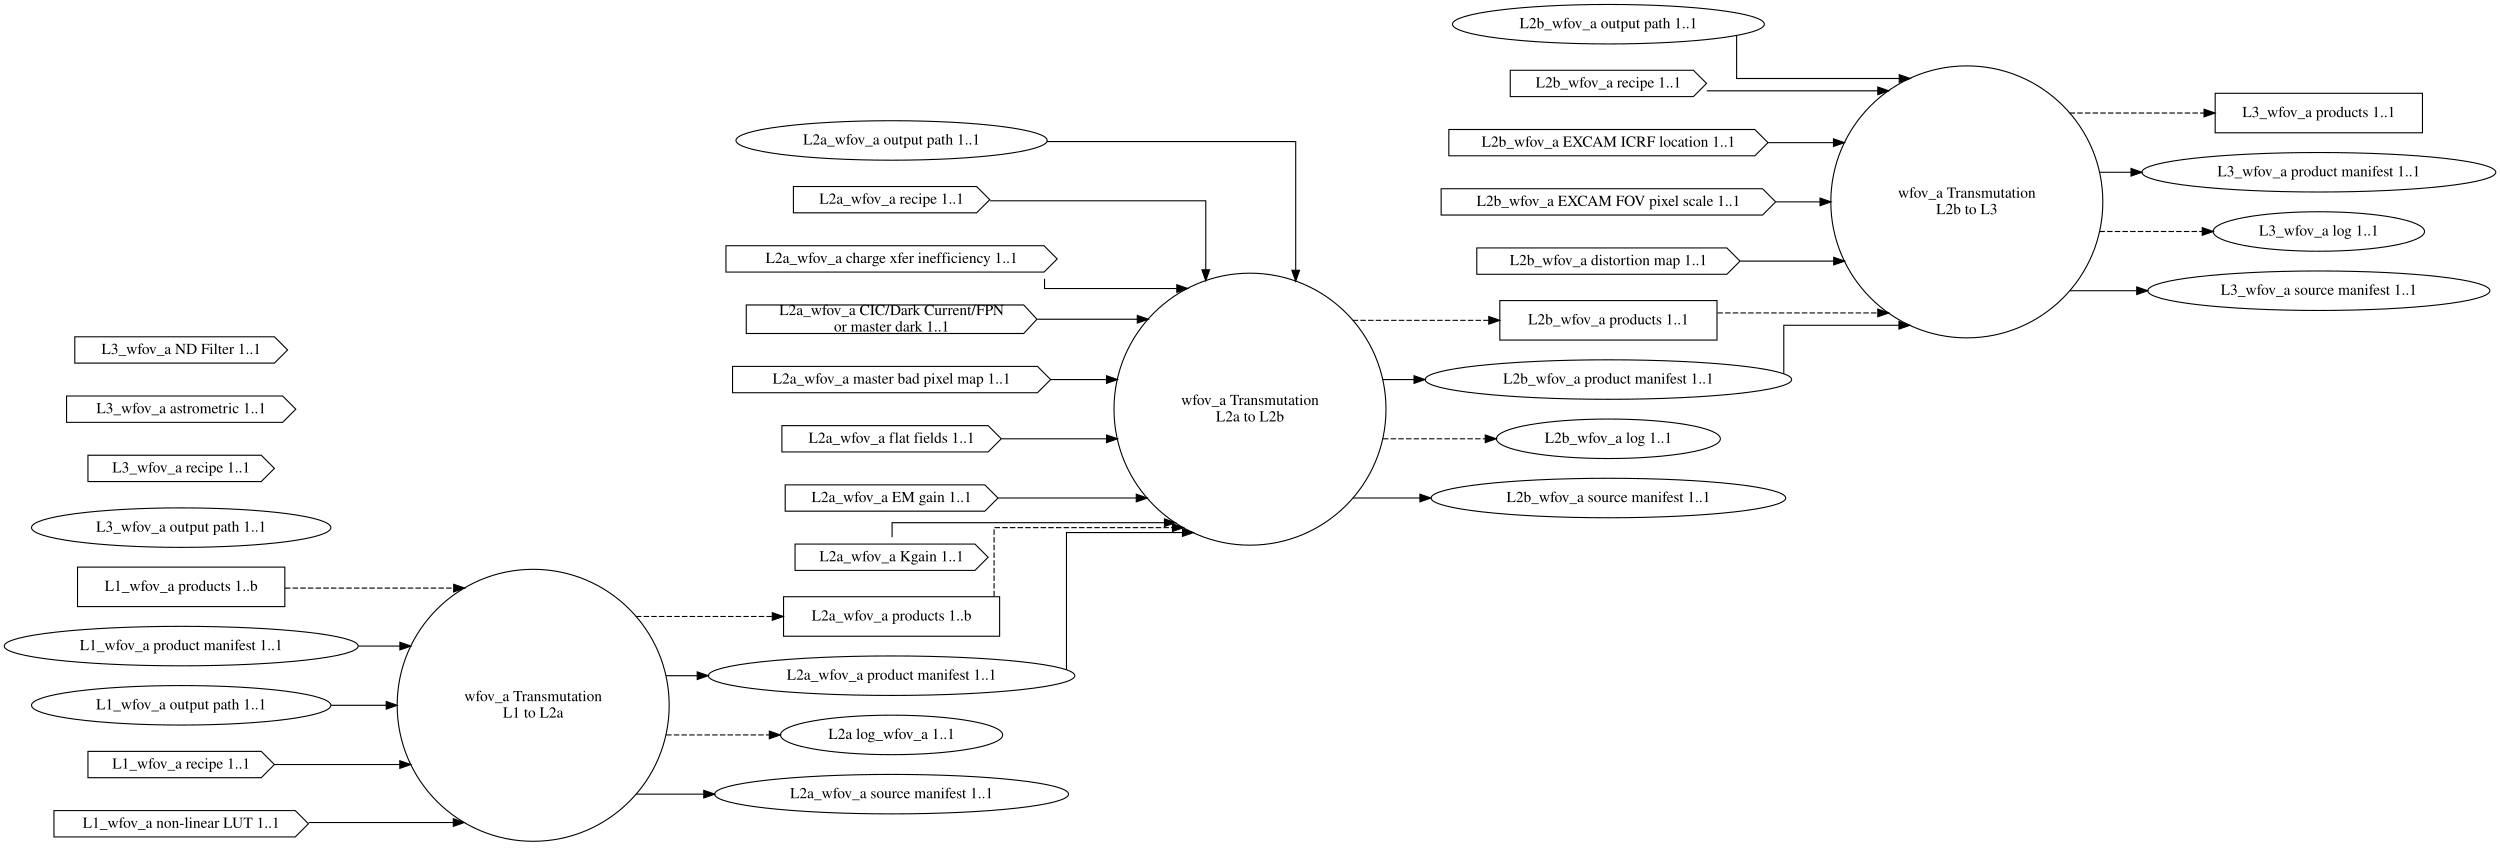
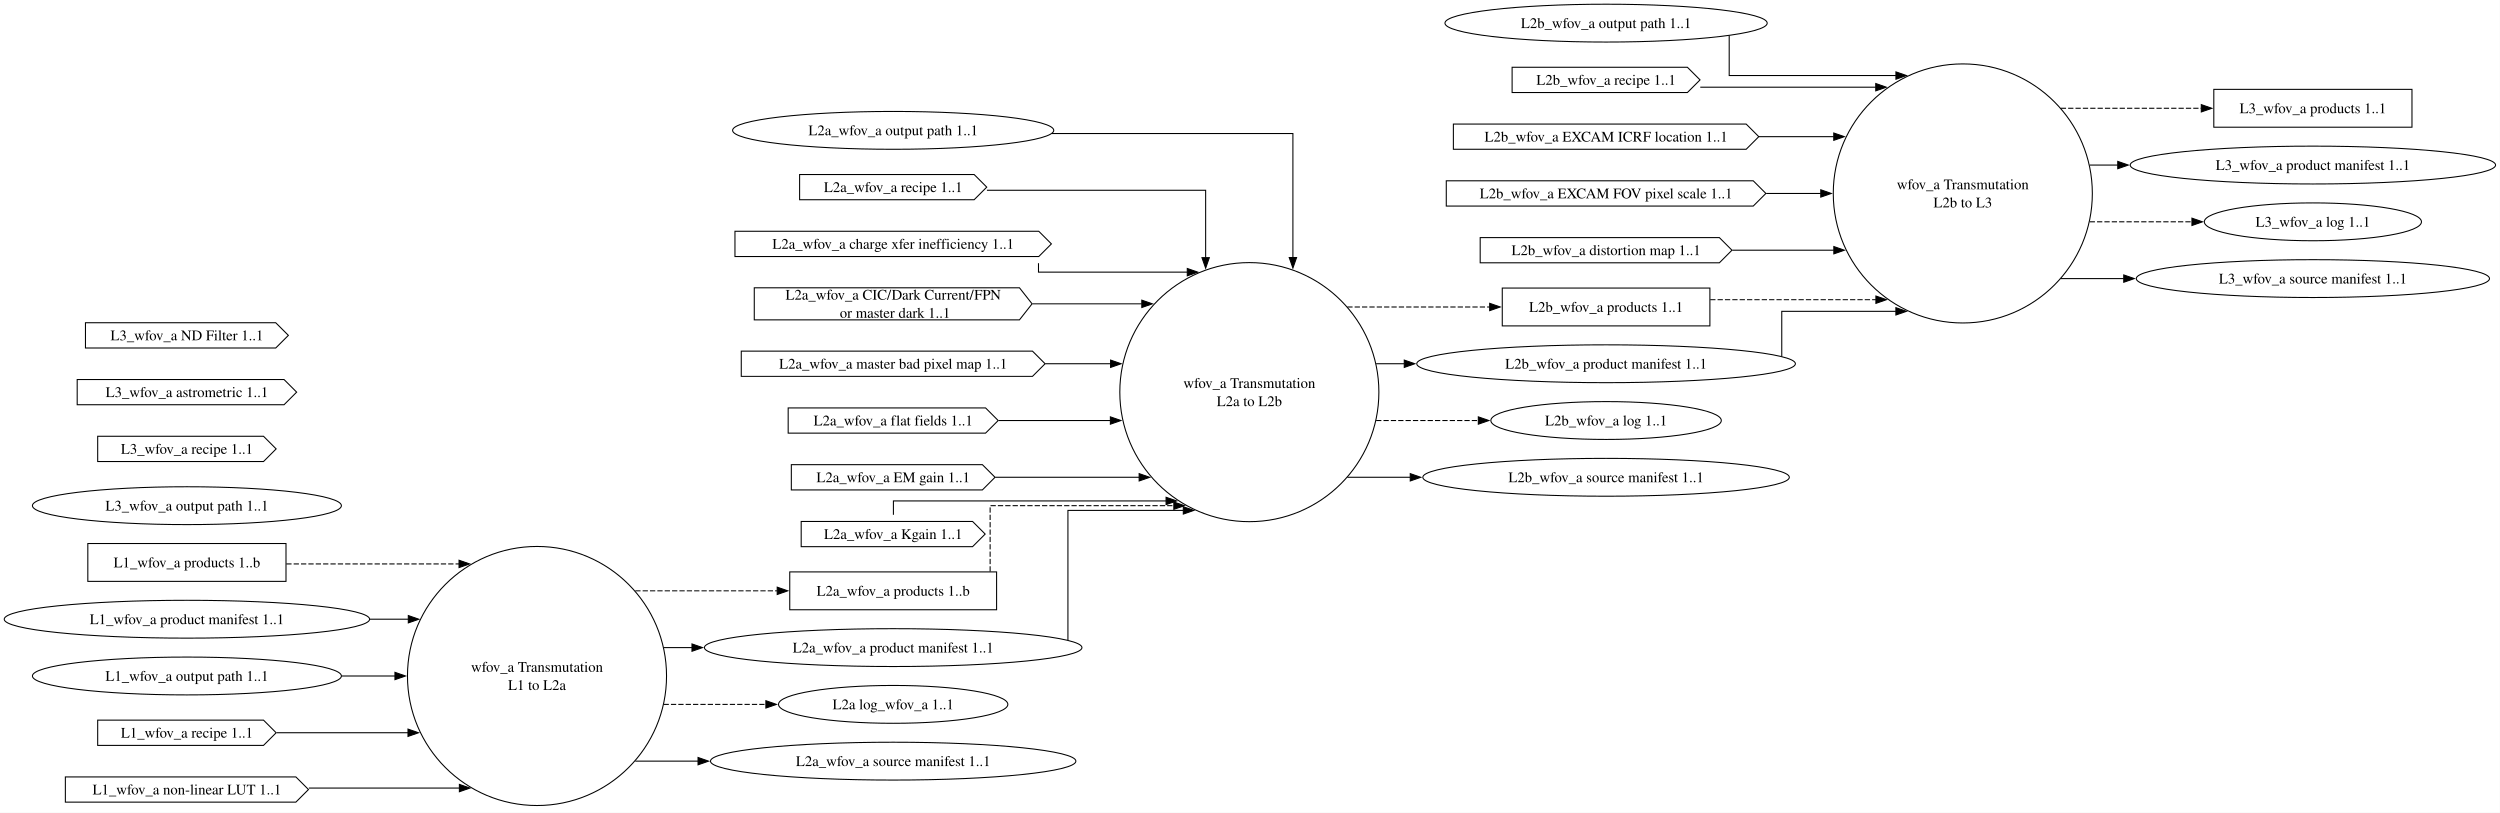
- <svg xmlns="http://www.w3.org/2000/svg" width="2279pt" height="773pt" viewBox="0.00 0.00 2279.35 773.00">
+ <svg xmlns="http://www.w3.org/2000/svg" width="2378pt" height="773pt" viewBox="0.00 0.00 2378.00 773.00">
  <g id="graph0" class="graph" transform="scale(1 1) rotate(0) translate(4 769)">
-     <polygon fill="white" stroke="transparent" points="-4,4 -4,-769 2275.35,-769 2275.35,4 -4,4" />
+     <polygon fill="white" stroke="none" points="-4,4 -4,-769 2373.81,-769 2373.81,4 -4,4" />
    <g id="node1" class="node">
-       <ellipse fill="none" stroke="black" cx="482.12" cy="-126" rx="123.99" ry="123.99" />
-       <text text-anchor="middle" x="482.12" y="-129.8" font-family="Times,serif" font-size="14.00">wfov_a Transmutation</text>
-       <text text-anchor="middle" x="482.12" y="-114.8" font-family="Times,serif" font-size="14.00">L1 to L2a</text>
+       <ellipse fill="none" stroke="black" cx="506.8" cy="-126" rx="123.21" ry="123.21" />
+       <text xml:space="preserve" text-anchor="middle" x="506.8" y="-129.95" font-family="Times,serif" font-size="14.00">wfov_a Transmutation</text>
+       <text xml:space="preserve" text-anchor="middle" x="506.8" y="-112.7" font-family="Times,serif" font-size="14.00">L1 to L2a</text>
    </g>
    <g id="node9" class="node">
-       <polygon fill="none" stroke="black" points="907.39,-225 710.39,-225 710.39,-189 907.39,-189 907.39,-225" />
-       <text text-anchor="middle" x="808.89" y="-203.3" font-family="Times,serif" font-size="14.00">L2a_wfov_a products 1..b</text>
+       <polygon fill="none" stroke="black" points="943.96,-225 747.21,-225 747.21,-189 943.96,-189 943.96,-225" />
+       <text xml:space="preserve" text-anchor="middle" x="845.59" y="-202.32" font-family="Times,serif" font-size="14.00">L2a_wfov_a products 1..b</text>
    </g>
    <g id="edge6" class="edge">
-       <path fill="none" stroke="black" stroke-dasharray="5,2" d="M575.76,-207C575.76,-207 700.11,-207 700.11,-207" />
-       <polygon fill="black" stroke="black" points="700.11,-210.5 710.11,-207 700.11,-203.5 700.11,-210.5" />
+       <path fill="none" stroke="black" stroke-dasharray="5,2" d="M600.27,-207C600.27,-207 735.28,-207 735.28,-207" />
+       <polygon fill="black" stroke="black" points="735.28,-210.5 745.28,-207 735.28,-203.5 735.28,-210.5" />
    </g>
    <g id="node10" class="node">
-       <ellipse fill="none" stroke="black" cx="808.89" cy="-153" rx="167.07" ry="18" />
-       <text text-anchor="middle" x="808.89" y="-149.3" font-family="Times,serif" font-size="14.00">L2a_wfov_a product manifest 1..1</text>
+       <ellipse fill="none" stroke="black" cx="845.59" cy="-153" rx="179.58" ry="18" />
+       <text xml:space="preserve" text-anchor="middle" x="845.59" y="-148.32" font-family="Times,serif" font-size="14.00">L2a_wfov_a product manifest 1..1</text>
    </g>
    <g id="edge7" class="edge">
-       <path fill="none" stroke="black" d="M603.33,-153C603.33,-153 631.67,-153 631.67,-153" />
-       <polygon fill="black" stroke="black" points="631.67,-156.5 641.67,-153 631.67,-149.5 631.67,-156.5" />
+       <path fill="none" stroke="black" d="M627.2,-153C627.2,-153 654.21,-153 654.21,-153" />
+       <polygon fill="black" stroke="black" points="654.21,-156.5 664.21,-153 654.21,-149.5 654.21,-156.5" />
    </g>
    <g id="node19" class="node">
-       <ellipse fill="none" stroke="black" cx="808.89" cy="-99" rx="101.28" ry="18" />
-       <text text-anchor="middle" x="808.89" y="-95.3" font-family="Times,serif" font-size="14.00">L2a log_wfov_a 1..1</text>
+       <ellipse fill="none" stroke="black" cx="845.59" cy="-99" rx="109.08" ry="18" />
+       <text xml:space="preserve" text-anchor="middle" x="845.59" y="-94.33" font-family="Times,serif" font-size="14.00">L2a log_wfov_a 1..1</text>
    </g>
    <g id="edge8" class="edge">
-       <path fill="none" stroke="black" stroke-dasharray="5,2" d="M603.33,-99C603.33,-99 697.41,-99 697.41,-99" />
-       <polygon fill="black" stroke="black" points="697.41,-102.5 707.41,-99 697.41,-95.5 697.41,-102.5" />
+       <path fill="none" stroke="black" stroke-dasharray="5,2" d="M627.2,-99C627.2,-99 724.51,-99 724.51,-99" />
+       <polygon fill="black" stroke="black" points="724.51,-102.5 734.51,-99 724.51,-95.5 724.51,-102.5" />
    </g>
    <g id="node35" class="node">
-       <ellipse fill="none" stroke="black" cx="808.89" cy="-45" rx="161.37" ry="18" />
-       <text text-anchor="middle" x="808.89" y="-41.3" font-family="Times,serif" font-size="14.00">L2a_wfov_a source manifest 1..1</text>
+       <ellipse fill="none" stroke="black" cx="845.59" cy="-45" rx="173.79" ry="18" />
+       <text xml:space="preserve" text-anchor="middle" x="845.59" y="-40.33" font-family="Times,serif" font-size="14.00">L2a_wfov_a source manifest 1..1</text>
    </g>
    <g id="edge32" class="edge">
-       <path fill="none" stroke="black" d="M575.76,-45C575.76,-45 637.66,-45 637.66,-45" />
-       <polygon fill="black" stroke="black" points="637.66,-48.5 647.66,-45 637.66,-41.5 637.66,-48.5" />
+       <path fill="none" stroke="black" d="M600.27,-45C600.27,-45 659.98,-45 659.98,-45" />
+       <polygon fill="black" stroke="black" points="659.98,-48.5 669.98,-45 659.98,-41.5 659.98,-48.5" />
    </g>
    <g id="node2" class="node">
-       <ellipse fill="none" stroke="black" cx="1135.67" cy="-396" rx="123.99" ry="123.99" />
-       <text text-anchor="middle" x="1135.67" y="-399.8" font-family="Times,serif" font-size="14.00">wfov_a Transmutation</text>
-       <text text-anchor="middle" x="1135.67" y="-384.8" font-family="Times,serif" font-size="14.00">L2a to L2b</text>
+       <ellipse fill="none" stroke="black" cx="1184.38" cy="-396" rx="123.21" ry="123.21" />
+       <text xml:space="preserve" text-anchor="middle" x="1184.38" y="-399.95" font-family="Times,serif" font-size="14.00">wfov_a Transmutation</text>
+       <text xml:space="preserve" text-anchor="middle" x="1184.38" y="-382.7" font-family="Times,serif" font-size="14.00">L2a to L2b</text>
    </g>
    <g id="node20" class="node">
-       <polygon fill="none" stroke="black" points="1561.45,-495 1363.45,-495 1363.45,-459 1561.45,-459 1561.45,-495" />
-       <text text-anchor="middle" x="1462.45" y="-473.3" font-family="Times,serif" font-size="14.00">L2b_wfov_a products 1..1</text>
+       <polygon fill="none" stroke="black" points="1622.45,-495 1424.95,-495 1424.95,-459 1622.45,-459 1622.45,-495" />
+       <text xml:space="preserve" text-anchor="middle" x="1523.7" y="-472.32" font-family="Times,serif" font-size="14.00">L2b_wfov_a products 1..1</text>
    </g>
    <g id="edge18" class="edge">
-       <path fill="none" stroke="black" stroke-dasharray="5,2" d="M1229.31,-477C1229.31,-477 1353.38,-477 1353.38,-477" />
-       <polygon fill="black" stroke="black" points="1353.38,-480.5 1363.38,-477 1353.38,-473.5 1353.38,-480.5" />
+       <path fill="none" stroke="black" stroke-dasharray="5,2" d="M1277.55,-477C1277.55,-477 1412.99,-477 1412.99,-477" />
+       <polygon fill="black" stroke="black" points="1412.99,-480.5 1422.99,-477 1412.99,-473.5 1412.99,-480.5" />
    </g>
    <g id="node21" class="node">
-       <ellipse fill="none" stroke="black" cx="1462.45" cy="-423" rx="167.07" ry="18" />
-       <text text-anchor="middle" x="1462.45" y="-419.3" font-family="Times,serif" font-size="14.00">L2b_wfov_a product manifest 1..1</text>
+       <ellipse fill="none" stroke="black" cx="1523.7" cy="-423" rx="180.1" ry="18" />
+       <text xml:space="preserve" text-anchor="middle" x="1523.7" y="-418.32" font-family="Times,serif" font-size="14.00">L2b_wfov_a product manifest 1..1</text>
    </g>
    <g id="edge19" class="edge">
-       <path fill="none" stroke="black" d="M1256.89,-423C1256.89,-423 1285.23,-423 1285.23,-423" />
-       <polygon fill="black" stroke="black" points="1285.23,-426.5 1295.23,-423 1285.23,-419.5 1285.23,-426.5" />
+       <path fill="none" stroke="black" d="M1304.97,-423C1304.97,-423 1331.74,-423 1331.74,-423" />
+       <polygon fill="black" stroke="black" points="1331.74,-426.5 1341.74,-423 1331.74,-419.5 1331.74,-426.5" />
    </g>
    <g id="node27" class="node">
-       <ellipse fill="none" stroke="black" cx="1462.45" cy="-369" rx="102.08" ry="18" />
-       <text text-anchor="middle" x="1462.45" y="-365.3" font-family="Times,serif" font-size="14.00">L2b_wfov_a log 1..1</text>
+       <ellipse fill="none" stroke="black" cx="1523.7" cy="-369" rx="109.61" ry="18" />
+       <text xml:space="preserve" text-anchor="middle" x="1523.7" y="-364.32" font-family="Times,serif" font-size="14.00">L2b_wfov_a log 1..1</text>
    </g>
    <g id="edge20" class="edge">
-       <path fill="none" stroke="black" stroke-dasharray="5,2" d="M1256.89,-369C1256.89,-369 1350.18,-369 1350.18,-369" />
-       <polygon fill="black" stroke="black" points="1350.18,-372.5 1360.18,-369 1350.18,-365.5 1350.18,-372.5" />
+       <path fill="none" stroke="black" stroke-dasharray="5,2" d="M1304.97,-369C1304.97,-369 1402.17,-369 1402.17,-369" />
+       <polygon fill="black" stroke="black" points="1402.17,-372.5 1412.17,-369 1402.17,-365.5 1402.17,-372.5" />
    </g>
    <g id="node36" class="node">
-       <ellipse fill="none" stroke="black" cx="1462.45" cy="-315" rx="161.67" ry="18" />
-       <text text-anchor="middle" x="1462.45" y="-311.3" font-family="Times,serif" font-size="14.00">L2b_wfov_a source manifest 1..1</text>
+       <ellipse fill="none" stroke="black" cx="1523.7" cy="-315" rx="174.32" ry="18" />
+       <text xml:space="preserve" text-anchor="middle" x="1523.7" y="-310.32" font-family="Times,serif" font-size="14.00">L2b_wfov_a source manifest 1..1</text>
    </g>
    <g id="edge33" class="edge">
-       <path fill="none" stroke="black" d="M1229.31,-315C1229.31,-315 1290.6,-315 1290.6,-315" />
-       <polygon fill="black" stroke="black" points="1290.6,-318.5 1300.6,-315 1290.6,-311.5 1290.6,-318.5" />
+       <path fill="none" stroke="black" d="M1277.55,-315C1277.55,-315 1337.43,-315 1337.43,-315" />
+       <polygon fill="black" stroke="black" points="1337.43,-318.5 1347.43,-315 1337.43,-311.5 1337.43,-318.5" />
    </g>
    <g id="node3" class="node">
-       <ellipse fill="none" stroke="black" cx="1789.23" cy="-585" rx="123.99" ry="123.99" />
-       <text text-anchor="middle" x="1789.23" y="-588.8" font-family="Times,serif" font-size="14.00">wfov_a Transmutation</text>
-       <text text-anchor="middle" x="1789.23" y="-573.8" font-family="Times,serif" font-size="14.00">L2b to L3</text>
+       <ellipse fill="none" stroke="black" cx="1863.02" cy="-585" rx="123.21" ry="123.21" />
+       <text xml:space="preserve" text-anchor="middle" x="1863.02" y="-588.95" font-family="Times,serif" font-size="14.00">wfov_a Transmutation</text>
+       <text xml:space="preserve" text-anchor="middle" x="1863.02" y="-571.7" font-family="Times,serif" font-size="14.00">L2b to L3</text>
    </g>
    <g id="node28" class="node">
-       <polygon fill="none" stroke="black" points="2204.66,-684 2015.66,-684 2015.66,-648 2204.66,-648 2204.66,-684" />
-       <text text-anchor="middle" x="2110.16" y="-662.3" font-family="Times,serif" font-size="14.00">L3_wfov_a products 1..1</text>
+       <polygon fill="none" stroke="black" points="2290.27,-684 2101.77,-684 2101.77,-648 2290.27,-648 2290.27,-684" />
+       <text xml:space="preserve" text-anchor="middle" x="2196.02" y="-661.33" font-family="Times,serif" font-size="14.00">L3_wfov_a products 1..1</text>
    </g>
    <g id="edge29" class="edge">
-       <path fill="none" stroke="black" stroke-dasharray="5,2" d="M1882.92,-666C1882.92,-666 2005.52,-666 2005.52,-666" />
-       <polygon fill="black" stroke="black" points="2005.52,-669.5 2015.52,-666 2005.52,-662.5 2005.52,-669.5" />
+       <path fill="none" stroke="black" stroke-dasharray="5,2" d="M1956.22,-666C1956.22,-666 2089.88,-666 2089.88,-666" />
+       <polygon fill="black" stroke="black" points="2089.88,-669.5 2099.88,-666 2089.88,-662.5 2089.88,-669.5" />
    </g>
    <g id="node30" class="node">
-       <ellipse fill="none" stroke="black" cx="2110.16" cy="-612" rx="161.37" ry="18" />
-       <text text-anchor="middle" x="2110.16" y="-608.3" font-family="Times,serif" font-size="14.00">L3_wfov_a product manifest 1..1</text>
+       <ellipse fill="none" stroke="black" cx="2196.02" cy="-612" rx="173.79" ry="18" />
+       <text xml:space="preserve" text-anchor="middle" x="2196.02" y="-607.33" font-family="Times,serif" font-size="14.00">L3_wfov_a product manifest 1..1</text>
    </g>
    <g id="edge30" class="edge">
-       <path fill="none" stroke="black" d="M1910.1,-612C1910.1,-612 1938.93,-612 1938.93,-612" />
-       <polygon fill="black" stroke="black" points="1938.93,-615.5 1948.93,-612 1938.93,-608.5 1938.93,-615.5" />
+       <path fill="none" stroke="black" d="M1983.71,-612C1983.71,-612 2010.41,-612 2010.41,-612" />
+       <polygon fill="black" stroke="black" points="2010.41,-615.5 2020.41,-612 2010.41,-608.5 2010.41,-615.5" />
    </g>
    <g id="node34" class="node">
-       <ellipse fill="none" stroke="black" cx="2110.16" cy="-558" rx="96.38" ry="18" />
-       <text text-anchor="middle" x="2110.16" y="-554.3" font-family="Times,serif" font-size="14.00">L3_wfov_a log 1..1</text>
+       <ellipse fill="none" stroke="black" cx="2196.02" cy="-558" rx="103.29" ry="18" />
+       <text xml:space="preserve" text-anchor="middle" x="2196.02" y="-553.33" font-family="Times,serif" font-size="14.00">L3_wfov_a log 1..1</text>
    </g>
    <g id="edge31" class="edge">
-       <path fill="none" stroke="black" stroke-dasharray="5,2" d="M1910.1,-558C1910.1,-558 2003.89,-558 2003.89,-558" />
-       <polygon fill="black" stroke="black" points="2003.89,-561.5 2013.89,-558 2003.89,-554.5 2003.89,-561.5" />
+       <path fill="none" stroke="black" stroke-dasharray="5,2" d="M1983.71,-558C1983.71,-558 2080.98,-558 2080.98,-558" />
+       <polygon fill="black" stroke="black" points="2080.98,-561.5 2090.98,-558 2080.98,-554.5 2080.98,-561.5" />
    </g>
    <g id="node37" class="node">
-       <ellipse fill="none" stroke="black" cx="2110.16" cy="-504" rx="155.97" ry="18" />
-       <text text-anchor="middle" x="2110.16" y="-500.3" font-family="Times,serif" font-size="14.00">L3_wfov_a source manifest 1..1</text>
+       <ellipse fill="none" stroke="black" cx="2196.02" cy="-504" rx="168" ry="18" />
+       <text xml:space="preserve" text-anchor="middle" x="2196.02" y="-499.32" font-family="Times,serif" font-size="14.00">L3_wfov_a source manifest 1..1</text>
    </g>
    <g id="edge34" class="edge">
-       <path fill="none" stroke="black" d="M1882.92,-504C1882.92,-504 1944.16,-504 1944.16,-504" />
-       <polygon fill="black" stroke="black" points="1944.16,-507.5 1954.16,-504 1944.16,-500.5 1944.16,-507.5" />
+       <path fill="none" stroke="black" d="M1956.22,-504C1956.22,-504 2016.11,-504 2016.11,-504" />
+       <polygon fill="black" stroke="black" points="2016.11,-507.5 2026.11,-504 2016.11,-500.5 2016.11,-507.5" />
    </g>
    <g id="node4" class="node">
-       <polygon fill="none" stroke="black" points="255.69,-252 66.69,-252 66.69,-216 255.69,-216 255.69,-252" />
-       <text text-anchor="middle" x="161.19" y="-230.3" font-family="Times,serif" font-size="14.00">L1_wfov_a products 1..b</text>
+       <polygon fill="none" stroke="black" points="268.04,-252 79.54,-252 79.54,-216 268.04,-216 268.04,-252" />
+       <text xml:space="preserve" text-anchor="middle" x="173.79" y="-229.32" font-family="Times,serif" font-size="14.00">L1_wfov_a products 1..b</text>
    </g>
    <g id="edge1" class="edge">
-       <path fill="none" stroke="black" stroke-dasharray="5,2" d="M255.74,-232.87C255.74,-232.87 409.64,-232.87 409.64,-232.87" />
-       <polygon fill="black" stroke="black" points="409.64,-236.37 419.64,-232.87 409.64,-229.37 409.64,-236.37" />
+       <path fill="none" stroke="black" stroke-dasharray="5,2" d="M268.33,-232.61C268.33,-232.61 432.64,-232.61 432.64,-232.61" />
+       <polygon fill="black" stroke="black" points="432.64,-236.11 442.64,-232.61 432.64,-229.11 432.64,-236.11" />
    </g>
    <g id="node5" class="node">
-       <ellipse fill="none" stroke="black" cx="161.19" cy="-180" rx="161.37" ry="18" />
-       <text text-anchor="middle" x="161.19" y="-176.3" font-family="Times,serif" font-size="14.00">L1_wfov_a product manifest 1..1</text>
+       <ellipse fill="none" stroke="black" cx="173.79" cy="-180" rx="173.79" ry="18" />
+       <text xml:space="preserve" text-anchor="middle" x="173.79" y="-175.32" font-family="Times,serif" font-size="14.00">L1_wfov_a product manifest 1..1</text>
    </g>
    <g id="edge2" class="edge">
-       <path fill="none" stroke="black" d="M322.59,-180C322.59,-180 360.59,-180 360.59,-180" />
-       <polygon fill="black" stroke="black" points="360.59,-183.5 370.59,-180 360.59,-176.5 360.59,-183.5" />
+       <path fill="none" stroke="black" d="M347.61,-180C347.61,-180 384.38,-180 384.38,-180" />
+       <polygon fill="black" stroke="black" points="384.38,-183.5 394.38,-180 384.38,-176.5 384.38,-183.5" />
    </g>
    <g id="node6" class="node">
-       <ellipse fill="none" stroke="black" cx="161.19" cy="-126" rx="136.48" ry="18" />
-       <text text-anchor="middle" x="161.19" y="-122.3" font-family="Times,serif" font-size="14.00">L1_wfov_a output path 1..1</text>
+       <ellipse fill="none" stroke="black" cx="173.79" cy="-126" rx="146.96" ry="18" />
+       <text xml:space="preserve" text-anchor="middle" x="173.79" y="-121.33" font-family="Times,serif" font-size="14.00">L1_wfov_a output path 1..1</text>
    </g>
    <g id="edge3" class="edge">
-       <path fill="none" stroke="black" d="M297.75,-126C297.75,-126 348.13,-126 348.13,-126" />
-       <polygon fill="black" stroke="black" points="348.13,-129.5 358.13,-126 348.13,-122.5 348.13,-129.5" />
+       <path fill="none" stroke="black" d="M320.82,-126C320.82,-126 371.68,-126 371.68,-126" />
+       <polygon fill="black" stroke="black" points="371.68,-129.5 381.68,-126 371.68,-122.5 371.68,-129.5" />
    </g>
    <g id="node7" class="node">
-       <polygon fill="none" stroke="black" points="234.19,-84 76.19,-84 76.19,-60 234.19,-60 246.19,-72 234.19,-84" />
-       <text text-anchor="middle" x="161.19" y="-68.3" font-family="Times,serif" font-size="14.00">L1_wfov_a recipe 1..1</text>
+       <polygon fill="none" stroke="black" points="246.67,-84 88.92,-84 88.92,-60 246.67,-60 258.67,-72 246.67,-84" />
+       <text xml:space="preserve" text-anchor="middle" x="173.79" y="-67.33" font-family="Times,serif" font-size="14.00">L1_wfov_a recipe 1..1</text>
    </g>
    <g id="edge4" class="edge">
-       <path fill="none" stroke="black" d="M246.35,-72C246.35,-72 360.53,-72 360.53,-72" />
-       <polygon fill="black" stroke="black" points="360.53,-75.5 370.53,-72 360.53,-68.5 360.53,-75.5" />
+       <path fill="none" stroke="black" d="M259.12,-72C259.12,-72 384.08,-72 384.08,-72" />
+       <polygon fill="black" stroke="black" points="384.08,-75.5 394.08,-72 384.08,-68.5 384.08,-75.5" />
    </g>
    <g id="node8" class="node">
-       <polygon fill="none" stroke="black" points="265.19,-30 45.19,-30 45.19,-6 265.19,-6 277.19,-18 265.19,-30" />
-       <text text-anchor="middle" x="161.19" y="-14.3" font-family="Times,serif" font-size="14.00">L1_wfov_a non-linear LUT 1..1</text>
+       <polygon fill="none" stroke="black" points="277.42,-30 58.17,-30 58.17,-6 277.42,-6 289.42,-18 277.42,-30" />
+       <text xml:space="preserve" text-anchor="middle" x="173.79" y="-13.32" font-family="Times,serif" font-size="14.00">L1_wfov_a non-linear LUT 1..1</text>
    </g>
    <g id="edge5" class="edge">
-       <path fill="none" stroke="black" d="M277.5,-19.13C277.5,-19.13 409.3,-19.13 409.3,-19.13" />
-       <polygon fill="black" stroke="black" points="409.3,-22.63 419.3,-19.13 409.3,-15.63 409.3,-22.63" />
+       <path fill="none" stroke="black" d="M289.79,-19.39C289.79,-19.39 432.96,-19.39 432.96,-19.39" />
+       <polygon fill="black" stroke="black" points="432.96,-22.89 442.96,-19.39 432.96,-15.89 432.96,-22.89" />
    </g>
    <g id="edge9" class="edge">
-       <path fill="none" stroke="black" stroke-dasharray="5,2" d="M902.35,-225.38C902.35,-249.28 902.35,-288 902.35,-288 902.35,-288 1064.98,-288 1064.98,-288" />
-       <polygon fill="black" stroke="black" points="1064.98,-291.5 1074.98,-288 1064.98,-284.5 1064.98,-291.5" />
+       <path fill="none" stroke="black" stroke-dasharray="5,2" d="M937.81,-225.38C937.81,-249.28 937.81,-288 937.81,-288 937.81,-288 1112.55,-288 1112.55,-288" />
+       <polygon fill="black" stroke="black" points="1112.55,-291.5 1122.55,-288 1112.55,-284.5 1112.55,-291.5" />
    </g>
    <g id="edge21" class="edge">
-       <path fill="none" stroke="black" d="M968.35,-158.61C968.35,-183.59 968.35,-283.5 968.35,-283.5 968.35,-283.5 1074.1,-283.5 1074.1,-283.5" />
-       <polygon fill="black" stroke="black" points="1074.1,-287 1084.1,-283.5 1074.1,-280 1074.1,-287" />
+       <path fill="none" stroke="black" d="M1011.81,-160.02C1011.81,-187.12 1011.81,-283.5 1011.81,-283.5 1011.81,-283.5 1121.56,-283.5 1121.56,-283.5" />
+       <polygon fill="black" stroke="black" points="1121.56,-287 1131.56,-283.5 1121.56,-280 1121.56,-287" />
    </g>
    <g id="node11" class="node">
-       <ellipse fill="none" stroke="black" cx="808.89" cy="-641" rx="141.88" ry="18" />
-       <text text-anchor="middle" x="808.89" y="-637.3" font-family="Times,serif" font-size="14.00">L2a_wfov_a output path 1..1</text>
+       <ellipse fill="none" stroke="black" cx="845.59" cy="-645" rx="152.75" ry="18" />
+       <text xml:space="preserve" text-anchor="middle" x="845.59" y="-640.33" font-family="Times,serif" font-size="14.00">L2a_wfov_a output path 1..1</text>
    </g>
    <g id="edge10" class="edge">
-       <path fill="none" stroke="black" d="M950.56,-640C1054.41,-640 1177.35,-640 1177.35,-640 1177.35,-640 1177.35,-522.64 1177.35,-522.64" />
-       <polygon fill="black" stroke="black" points="1180.85,-522.64 1177.35,-512.64 1173.85,-522.64 1180.85,-522.64" />
+       <path fill="none" stroke="black" d="M996.68,-642C1102.78,-642 1225.81,-642 1225.81,-642 1225.81,-642 1225.81,-524.03 1225.81,-524.03" />
+       <polygon fill="black" stroke="black" points="1229.31,-524.03 1225.81,-514.03 1222.31,-524.03 1229.31,-524.03" />
    </g>
    <g id="node12" class="node">
-       <polygon fill="none" stroke="black" points="886.39,-599 719.39,-599 719.39,-575 886.39,-575 898.39,-587 886.39,-599" />
-       <text text-anchor="middle" x="808.89" y="-583.3" font-family="Times,serif" font-size="14.00">L2a_wfov_a recipe 1..1</text>
+       <polygon fill="none" stroke="black" points="922.59,-603 756.59,-603 756.59,-579 922.59,-579 934.59,-591 922.59,-603" />
+       <text xml:space="preserve" text-anchor="middle" x="845.59" y="-586.33" font-family="Times,serif" font-size="14.00">L2a_wfov_a recipe 1..1</text>
    </g>
    <g id="edge11" class="edge">
-       <path fill="none" stroke="black" d="M898.74,-586C982.75,-586 1095.35,-586 1095.35,-586 1095.35,-586 1095.35,-523.08 1095.35,-523.08" />
-       <polygon fill="black" stroke="black" points="1098.85,-523.08 1095.35,-513.08 1091.85,-523.08 1098.85,-523.08" />
+       <path fill="none" stroke="black" d="M934.77,-588C1022.32,-588 1142.81,-588 1142.81,-588 1142.81,-588 1142.81,-523.91 1142.81,-523.91" />
+       <polygon fill="black" stroke="black" points="1146.31,-523.91 1142.81,-513.91 1139.31,-523.91 1146.31,-523.91" />
    </g>
    <g id="node13" class="node">
-       <polygon fill="none" stroke="black" points="947.89,-545 657.89,-545 657.89,-521 947.89,-521 959.89,-533 947.89,-545" />
-       <text text-anchor="middle" x="808.89" y="-529.3" font-family="Times,serif" font-size="14.00">L2a_wfov_a charge xfer inefficiency 1..1</text>
+       <polygon fill="none" stroke="black" points="984.09,-549 695.09,-549 695.09,-525 984.09,-525 996.09,-537 984.09,-549" />
+       <text xml:space="preserve" text-anchor="middle" x="845.59" y="-532.33" font-family="Times,serif" font-size="14.00">L2a_wfov_a charge xfer inefficiency 1..1</text>
    </g>
    <g id="edge12" class="edge">
-       <path fill="none" stroke="black" d="M948.35,-514.84C948.35,-509.96 948.35,-506 948.35,-506 948.35,-506 1068.96,-506 1068.96,-506" />
-       <polygon fill="black" stroke="black" points="1068.96,-509.5 1078.96,-506 1068.96,-502.5 1068.96,-509.5" />
+       <path fill="none" stroke="black" d="M983.81,-518.63C983.81,-513.9 983.81,-510.12 983.81,-510.12 983.81,-510.12 1125.34,-510.12 1125.34,-510.12" />
+       <polygon fill="black" stroke="black" points="1125.34,-513.63 1135.34,-510.13 1125.34,-506.63 1125.34,-513.63" />
    </g>
    <g id="node14" class="node">
-       <polygon fill="none" stroke="black" points="929.39,-491 676.39,-491 676.39,-465 929.39,-465 941.39,-478 929.39,-491" />
-       <text text-anchor="middle" x="808.89" y="-481.8" font-family="Times,serif" font-size="14.00">L2a_wfov_a CIC/Dark Current/FPN</text>
-       <text text-anchor="middle" x="808.89" y="-466.8" font-family="Times,serif" font-size="14.00"> or master dark 1..1</text>
+       <polygon fill="none" stroke="black" points="965.71,-495.25 713.46,-495.25 713.46,-464.75 965.71,-464.75 977.71,-480 965.71,-495.25" />
+       <text xml:space="preserve" text-anchor="middle" x="845.59" y="-483.95" font-family="Times,serif" font-size="14.00">L2a_wfov_a CIC/Dark Current/FPN</text>
+       <text xml:space="preserve" text-anchor="middle" x="845.59" y="-466.7" font-family="Times,serif" font-size="14.00"> or master dark 1..1</text>
    </g>
    <g id="edge13" class="edge">
-       <path fill="none" stroke="black" d="M941.81,-478C941.81,-478 1032.91,-478 1032.91,-478" />
-       <polygon fill="black" stroke="black" points="1032.91,-481.5 1042.91,-478 1032.91,-474.5 1032.91,-481.5" />
+       <path fill="none" stroke="black" d="M978.03,-480C978.03,-480 1082.1,-480 1082.1,-480" />
+       <polygon fill="black" stroke="black" points="1082.1,-483.5 1092.1,-480 1082.1,-476.5 1082.1,-483.5" />
    </g>
    <g id="node15" class="node">
-       <polygon fill="none" stroke="black" points="941.89,-435 663.89,-435 663.89,-411 941.89,-411 953.89,-423 941.89,-435" />
-       <text text-anchor="middle" x="808.89" y="-419.3" font-family="Times,serif" font-size="14.00">L2a_wfov_a master bad pixel map 1..1</text>
+       <polygon fill="none" stroke="black" points="978.09,-435 701.09,-435 701.09,-411 978.09,-411 990.09,-423 978.09,-435" />
+       <text xml:space="preserve" text-anchor="middle" x="845.59" y="-418.32" font-family="Times,serif" font-size="14.00">L2a_wfov_a master bad pixel map 1..1</text>
    </g>
    <g id="edge14" class="edge">
-       <path fill="none" stroke="black" d="M954.13,-423C954.13,-423 1004.84,-423 1004.84,-423" />
-       <polygon fill="black" stroke="black" points="1004.84,-426.5 1014.84,-423 1004.84,-419.5 1004.84,-426.5" />
+       <path fill="none" stroke="black" d="M990.25,-423C990.25,-423 1052.39,-423 1052.39,-423" />
+       <polygon fill="black" stroke="black" points="1052.39,-426.5 1062.39,-423 1052.39,-419.5 1052.39,-426.5" />
    </g>
    <g id="node16" class="node">
-       <polygon fill="none" stroke="black" points="896.89,-381 708.89,-381 708.89,-357 896.89,-357 908.89,-369 896.89,-381" />
-       <text text-anchor="middle" x="808.89" y="-365.3" font-family="Times,serif" font-size="14.00">L2a_wfov_a flat fields 1..1</text>
+       <polygon fill="none" stroke="black" points="933.46,-381 745.71,-381 745.71,-357 933.46,-357 945.46,-369 933.46,-381" />
+       <text xml:space="preserve" text-anchor="middle" x="845.59" y="-364.32" font-family="Times,serif" font-size="14.00">L2a_wfov_a flat fields 1..1</text>
    </g>
    <g id="edge15" class="edge">
-       <path fill="none" stroke="black" d="M909.16,-369C909.16,-369 1004.89,-369 1004.89,-369" />
-       <polygon fill="black" stroke="black" points="1004.89,-372.5 1014.89,-369 1004.89,-365.5 1004.89,-372.5" />
+       <path fill="none" stroke="black" d="M945.86,-369C945.86,-369 1052.19,-369 1052.19,-369" />
+       <polygon fill="black" stroke="black" points="1052.19,-372.5 1062.19,-369 1052.19,-365.5 1052.19,-372.5" />
    </g>
    <g id="node17" class="node">
-       <polygon fill="none" stroke="black" points="893.89,-327 711.89,-327 711.89,-303 893.89,-303 905.89,-315 893.89,-327" />
-       <text text-anchor="middle" x="808.89" y="-311.3" font-family="Times,serif" font-size="14.00">L2a_wfov_a EM gain 1..1</text>
+       <polygon fill="none" stroke="black" points="930.46,-327 748.71,-327 748.71,-303 930.46,-303 942.46,-315 930.46,-327" />
+       <text xml:space="preserve" text-anchor="middle" x="845.59" y="-310.32" font-family="Times,serif" font-size="14.00">L2a_wfov_a EM gain 1..1</text>
    </g>
    <g id="edge16" class="edge">
-       <path fill="none" stroke="black" d="M906.05,-315C906.05,-315 1031.98,-315 1031.98,-315" />
-       <polygon fill="black" stroke="black" points="1031.98,-318.5 1041.98,-315 1031.98,-311.5 1031.98,-318.5" />
+       <path fill="none" stroke="black" d="M942.67,-315C942.67,-315 1079.56,-315 1079.56,-315" />
+       <polygon fill="black" stroke="black" points="1079.56,-318.5 1089.56,-315 1079.56,-311.5 1079.56,-318.5" />
    </g>
    <g id="node18" class="node">
-       <polygon fill="none" stroke="black" points="884.89,-273 720.89,-273 720.89,-249 884.89,-249 896.89,-261 884.89,-273" />
-       <text text-anchor="middle" x="808.89" y="-257.3" font-family="Times,serif" font-size="14.00">L2a_wfov_a Kgain 1..1</text>
+       <polygon fill="none" stroke="black" points="921.09,-273 758.09,-273 758.09,-249 921.09,-249 933.09,-261 921.09,-273" />
+       <text xml:space="preserve" text-anchor="middle" x="845.59" y="-256.32" font-family="Times,serif" font-size="14.00">L2a_wfov_a Kgain 1..1</text>
    </g>
    <g id="edge17" class="edge">
-       <path fill="none" stroke="black" d="M809.35,-279.32C809.35,-286.25 809.35,-292.5 809.35,-292.5 809.35,-292.5 1057.66,-292.5 1057.66,-292.5" />
-       <polygon fill="black" stroke="black" points="1057.66,-296 1067.66,-292.5 1057.66,-289 1057.66,-296" />
+       <path fill="none" stroke="black" d="M845.81,-279.32C845.81,-286.25 845.81,-292.5 845.81,-292.5 845.81,-292.5 1105.17,-292.5 1105.17,-292.5" />
+       <polygon fill="black" stroke="black" points="1105.17,-296 1115.17,-292.5 1105.17,-289 1105.17,-296" />
    </g>
    <g id="edge22" class="edge">
-       <path fill="none" stroke="black" stroke-dasharray="5,2" d="M1561.83,-483.75C1561.83,-483.75 1708.06,-483.75 1708.06,-483.75" />
-       <polygon fill="black" stroke="black" points="1708.06,-487.25 1718.06,-483.75 1708.06,-480.25 1708.06,-487.25" />
+       <path fill="none" stroke="black" stroke-dasharray="5,2" d="M1622.76,-483.93C1622.76,-483.93 1780.37,-483.93 1780.37,-483.93" />
+       <polygon fill="black" stroke="black" points="1780.37,-487.43 1790.37,-483.93 1780.37,-480.43 1780.37,-487.43" />
    </g>
    <g id="edge23" class="edge">
-       <path fill="none" stroke="black" d="M1622.35,-428.3C1622.35,-441.07 1622.35,-472.5 1622.35,-472.5 1622.35,-472.5 1727.34,-472.5 1727.34,-472.5" />
-       <polygon fill="black" stroke="black" points="1727.34,-476 1737.34,-472.5 1727.34,-469 1727.34,-476" />
+       <path fill="none" stroke="black" d="M1690.81,-429.93C1690.81,-443.63 1690.81,-472.86 1690.81,-472.86 1690.81,-472.86 1799.37,-472.86 1799.37,-472.86" />
+       <polygon fill="black" stroke="black" points="1799.37,-476.36 1809.37,-472.86 1799.37,-469.36 1799.37,-476.36" />
    </g>
    <g id="node22" class="node">
-       <ellipse fill="none" stroke="black" cx="1462.45" cy="-747" rx="142.17" ry="18" />
-       <text text-anchor="middle" x="1462.45" y="-743.3" font-family="Times,serif" font-size="14.00">L2b_wfov_a output path 1..1</text>
+       <ellipse fill="none" stroke="black" cx="1523.7" cy="-747" rx="153.27" ry="18" />
+       <text xml:space="preserve" text-anchor="middle" x="1523.7" y="-742.33" font-family="Times,serif" font-size="14.00">L2b_wfov_a output path 1..1</text>
    </g>
    <g id="edge24" class="edge">
-       <path fill="none" stroke="black" d="M1579.35,-736.5C1579.35,-721.97 1579.35,-697.5 1579.35,-697.5 1579.35,-697.5 1727.62,-697.5 1727.62,-697.5" />
-       <polygon fill="black" stroke="black" points="1727.62,-701 1737.62,-697.5 1727.62,-694 1727.62,-701" />
+       <path fill="none" stroke="black" d="M1640.81,-735.18C1640.81,-720.44 1640.81,-697.14 1640.81,-697.14 1640.81,-697.14 1799.41,-697.14 1799.41,-697.14" />
+       <polygon fill="black" stroke="black" points="1799.41,-700.64 1809.41,-697.14 1799.41,-693.64 1799.41,-700.64" />
    </g>
    <g id="node23" class="node">
-       <polygon fill="none" stroke="black" points="1539.95,-705 1372.95,-705 1372.95,-681 1539.95,-681 1551.95,-693 1539.95,-705" />
-       <text text-anchor="middle" x="1462.45" y="-689.3" font-family="Times,serif" font-size="14.00">L2b_wfov_a recipe 1..1</text>
+       <polygon fill="none" stroke="black" points="1601.07,-705 1434.32,-705 1434.32,-681 1601.07,-681 1613.07,-693 1601.07,-705" />
+       <text xml:space="preserve" text-anchor="middle" x="1523.7" y="-688.33" font-family="Times,serif" font-size="14.00">L2b_wfov_a recipe 1..1</text>
    </g>
    <g id="edge25" class="edge">
-       <path fill="none" stroke="black" d="M1552.18,-686.25C1552.18,-686.25 1708.07,-686.25 1708.07,-686.25" />
-       <polygon fill="black" stroke="black" points="1708.07,-689.75 1718.07,-686.25 1708.07,-682.75 1708.07,-689.75" />
+       <path fill="none" stroke="black" d="M1613.3,-686.07C1613.3,-686.07 1780.22,-686.07 1780.22,-686.07" />
+       <polygon fill="black" stroke="black" points="1780.22,-689.57 1790.22,-686.07 1780.22,-682.57 1780.22,-689.57" />
    </g>
    <g id="node24" class="node">
-       <polygon fill="none" stroke="black" points="1595.95,-651 1316.95,-651 1316.95,-627 1595.95,-627 1607.95,-639 1595.95,-651" />
-       <text text-anchor="middle" x="1462.45" y="-635.3" font-family="Times,serif" font-size="14.00">L2b_wfov_a EXCAM ICRF location 1..1</text>
+       <polygon fill="none" stroke="black" points="1656.95,-651 1378.45,-651 1378.45,-627 1656.95,-627 1668.95,-639 1656.95,-651" />
+       <text xml:space="preserve" text-anchor="middle" x="1523.7" y="-634.33" font-family="Times,serif" font-size="14.00">L2b_wfov_a EXCAM ICRF location 1..1</text>
    </g>
    <g id="edge26" class="edge">
-       <path fill="none" stroke="black" d="M1608.16,-639C1608.16,-639 1667.64,-639 1667.64,-639" />
-       <polygon fill="black" stroke="black" points="1667.64,-642.5 1677.64,-639 1667.64,-635.5 1667.64,-642.5" />
+       <path fill="none" stroke="black" d="M1669.08,-639C1669.08,-639 1740.28,-639 1740.28,-639" />
+       <polygon fill="black" stroke="black" points="1740.28,-642.5 1750.28,-639 1740.28,-635.5 1740.28,-642.5" />
    </g>
    <g id="node25" class="node">
-       <polygon fill="none" stroke="black" points="1602.95,-597 1309.95,-597 1309.95,-573 1602.95,-573 1614.95,-585 1602.95,-597" />
-       <text text-anchor="middle" x="1462.45" y="-581.3" font-family="Times,serif" font-size="14.00">L2b_wfov_a EXCAM FOV pixel scale 1..1</text>
+       <polygon fill="none" stroke="black" points="1663.7,-597 1371.7,-597 1371.7,-573 1663.7,-573 1675.7,-585 1663.7,-597" />
+       <text xml:space="preserve" text-anchor="middle" x="1523.7" y="-580.33" font-family="Times,serif" font-size="14.00">L2b_wfov_a EXCAM FOV pixel scale 1..1</text>
    </g>
    <g id="edge27" class="edge">
-       <path fill="none" stroke="black" d="M1615.32,-585C1615.32,-585 1655.38,-585 1655.38,-585" />
-       <polygon fill="black" stroke="black" points="1655.38,-588.5 1665.38,-585 1655.38,-581.5 1655.38,-588.5" />
+       <path fill="none" stroke="black" d="M1675.99,-585C1675.99,-585 1727.92,-585 1727.92,-585" />
+       <polygon fill="black" stroke="black" points="1727.92,-588.5 1737.92,-585 1727.92,-581.5 1727.92,-588.5" />
    </g>
    <g id="node26" class="node">
-       <polygon fill="none" stroke="black" points="1570.45,-543 1342.45,-543 1342.45,-519 1570.45,-519 1582.45,-531 1570.45,-543" />
-       <text text-anchor="middle" x="1462.45" y="-527.3" font-family="Times,serif" font-size="14.00">L2b_wfov_a distortion map 1..1</text>
+       <polygon fill="none" stroke="black" points="1631.45,-543 1403.95,-543 1403.95,-519 1631.45,-519 1643.45,-531 1631.45,-543" />
+       <text xml:space="preserve" text-anchor="middle" x="1523.7" y="-526.33" font-family="Times,serif" font-size="14.00">L2b_wfov_a distortion map 1..1</text>
    </g>
    <g id="edge28" class="edge">
-       <path fill="none" stroke="black" d="M1582.74,-531C1582.74,-531 1667.86,-531 1667.86,-531" />
-       <polygon fill="black" stroke="black" points="1667.87,-534.5 1677.86,-531 1667.86,-527.5 1667.87,-534.5" />
+       <path fill="none" stroke="black" d="M1643.81,-531C1643.81,-531 1740.35,-531 1740.35,-531" />
+       <polygon fill="black" stroke="black" points="1740.35,-534.5 1750.35,-531 1740.35,-527.5 1740.35,-534.5" />
    </g>
    <g id="node29" class="node">
-       <ellipse fill="none" stroke="black" cx="161.19" cy="-288" rx="136.48" ry="18" />
-       <text text-anchor="middle" x="161.19" y="-284.3" font-family="Times,serif" font-size="14.00">L3_wfov_a output path 1..1</text>
+       <ellipse fill="none" stroke="black" cx="173.79" cy="-288" rx="146.96" ry="18" />
+       <text xml:space="preserve" text-anchor="middle" x="173.79" y="-283.32" font-family="Times,serif" font-size="14.00">L3_wfov_a output path 1..1</text>
    </g>
    <g id="node31" class="node">
-       <polygon fill="none" stroke="black" points="234.19,-354 76.19,-354 76.19,-330 234.19,-330 246.19,-342 234.19,-354" />
-       <text text-anchor="middle" x="161.19" y="-338.3" font-family="Times,serif" font-size="14.00">L3_wfov_a recipe 1..1</text>
+       <polygon fill="none" stroke="black" points="246.67,-354 88.92,-354 88.92,-330 246.67,-330 258.67,-342 246.67,-354" />
+       <text xml:space="preserve" text-anchor="middle" x="173.79" y="-337.32" font-family="Times,serif" font-size="14.00">L3_wfov_a recipe 1..1</text>
    </g>
    <g id="node32" class="node">
-       <polygon fill="none" stroke="black" points="253.69,-408 56.69,-408 56.69,-384 253.69,-384 265.69,-396 253.69,-408" />
-       <text text-anchor="middle" x="161.19" y="-392.3" font-family="Times,serif" font-size="14.00">L3_wfov_a astrometric 1..1</text>
+       <polygon fill="none" stroke="black" points="266.17,-408 69.42,-408 69.42,-384 266.17,-384 278.17,-396 266.17,-408" />
+       <text xml:space="preserve" text-anchor="middle" x="173.79" y="-391.32" font-family="Times,serif" font-size="14.00">L3_wfov_a astrometric 1..1</text>
    </g>
    <g id="node33" class="node">
-       <polygon fill="none" stroke="black" points="246.19,-462 64.19,-462 64.19,-438 246.19,-438 258.19,-450 246.19,-462" />
-       <text text-anchor="middle" x="161.19" y="-446.3" font-family="Times,serif" font-size="14.00">L3_wfov_a ND Filter 1..1</text>
+       <polygon fill="none" stroke="black" points="258.29,-462 77.29,-462 77.29,-438 258.29,-438 270.29,-450 258.29,-462" />
+       <text xml:space="preserve" text-anchor="middle" x="173.79" y="-445.32" font-family="Times,serif" font-size="14.00">L3_wfov_a ND Filter 1..1</text>
    </g>
  </g>
</svg>
